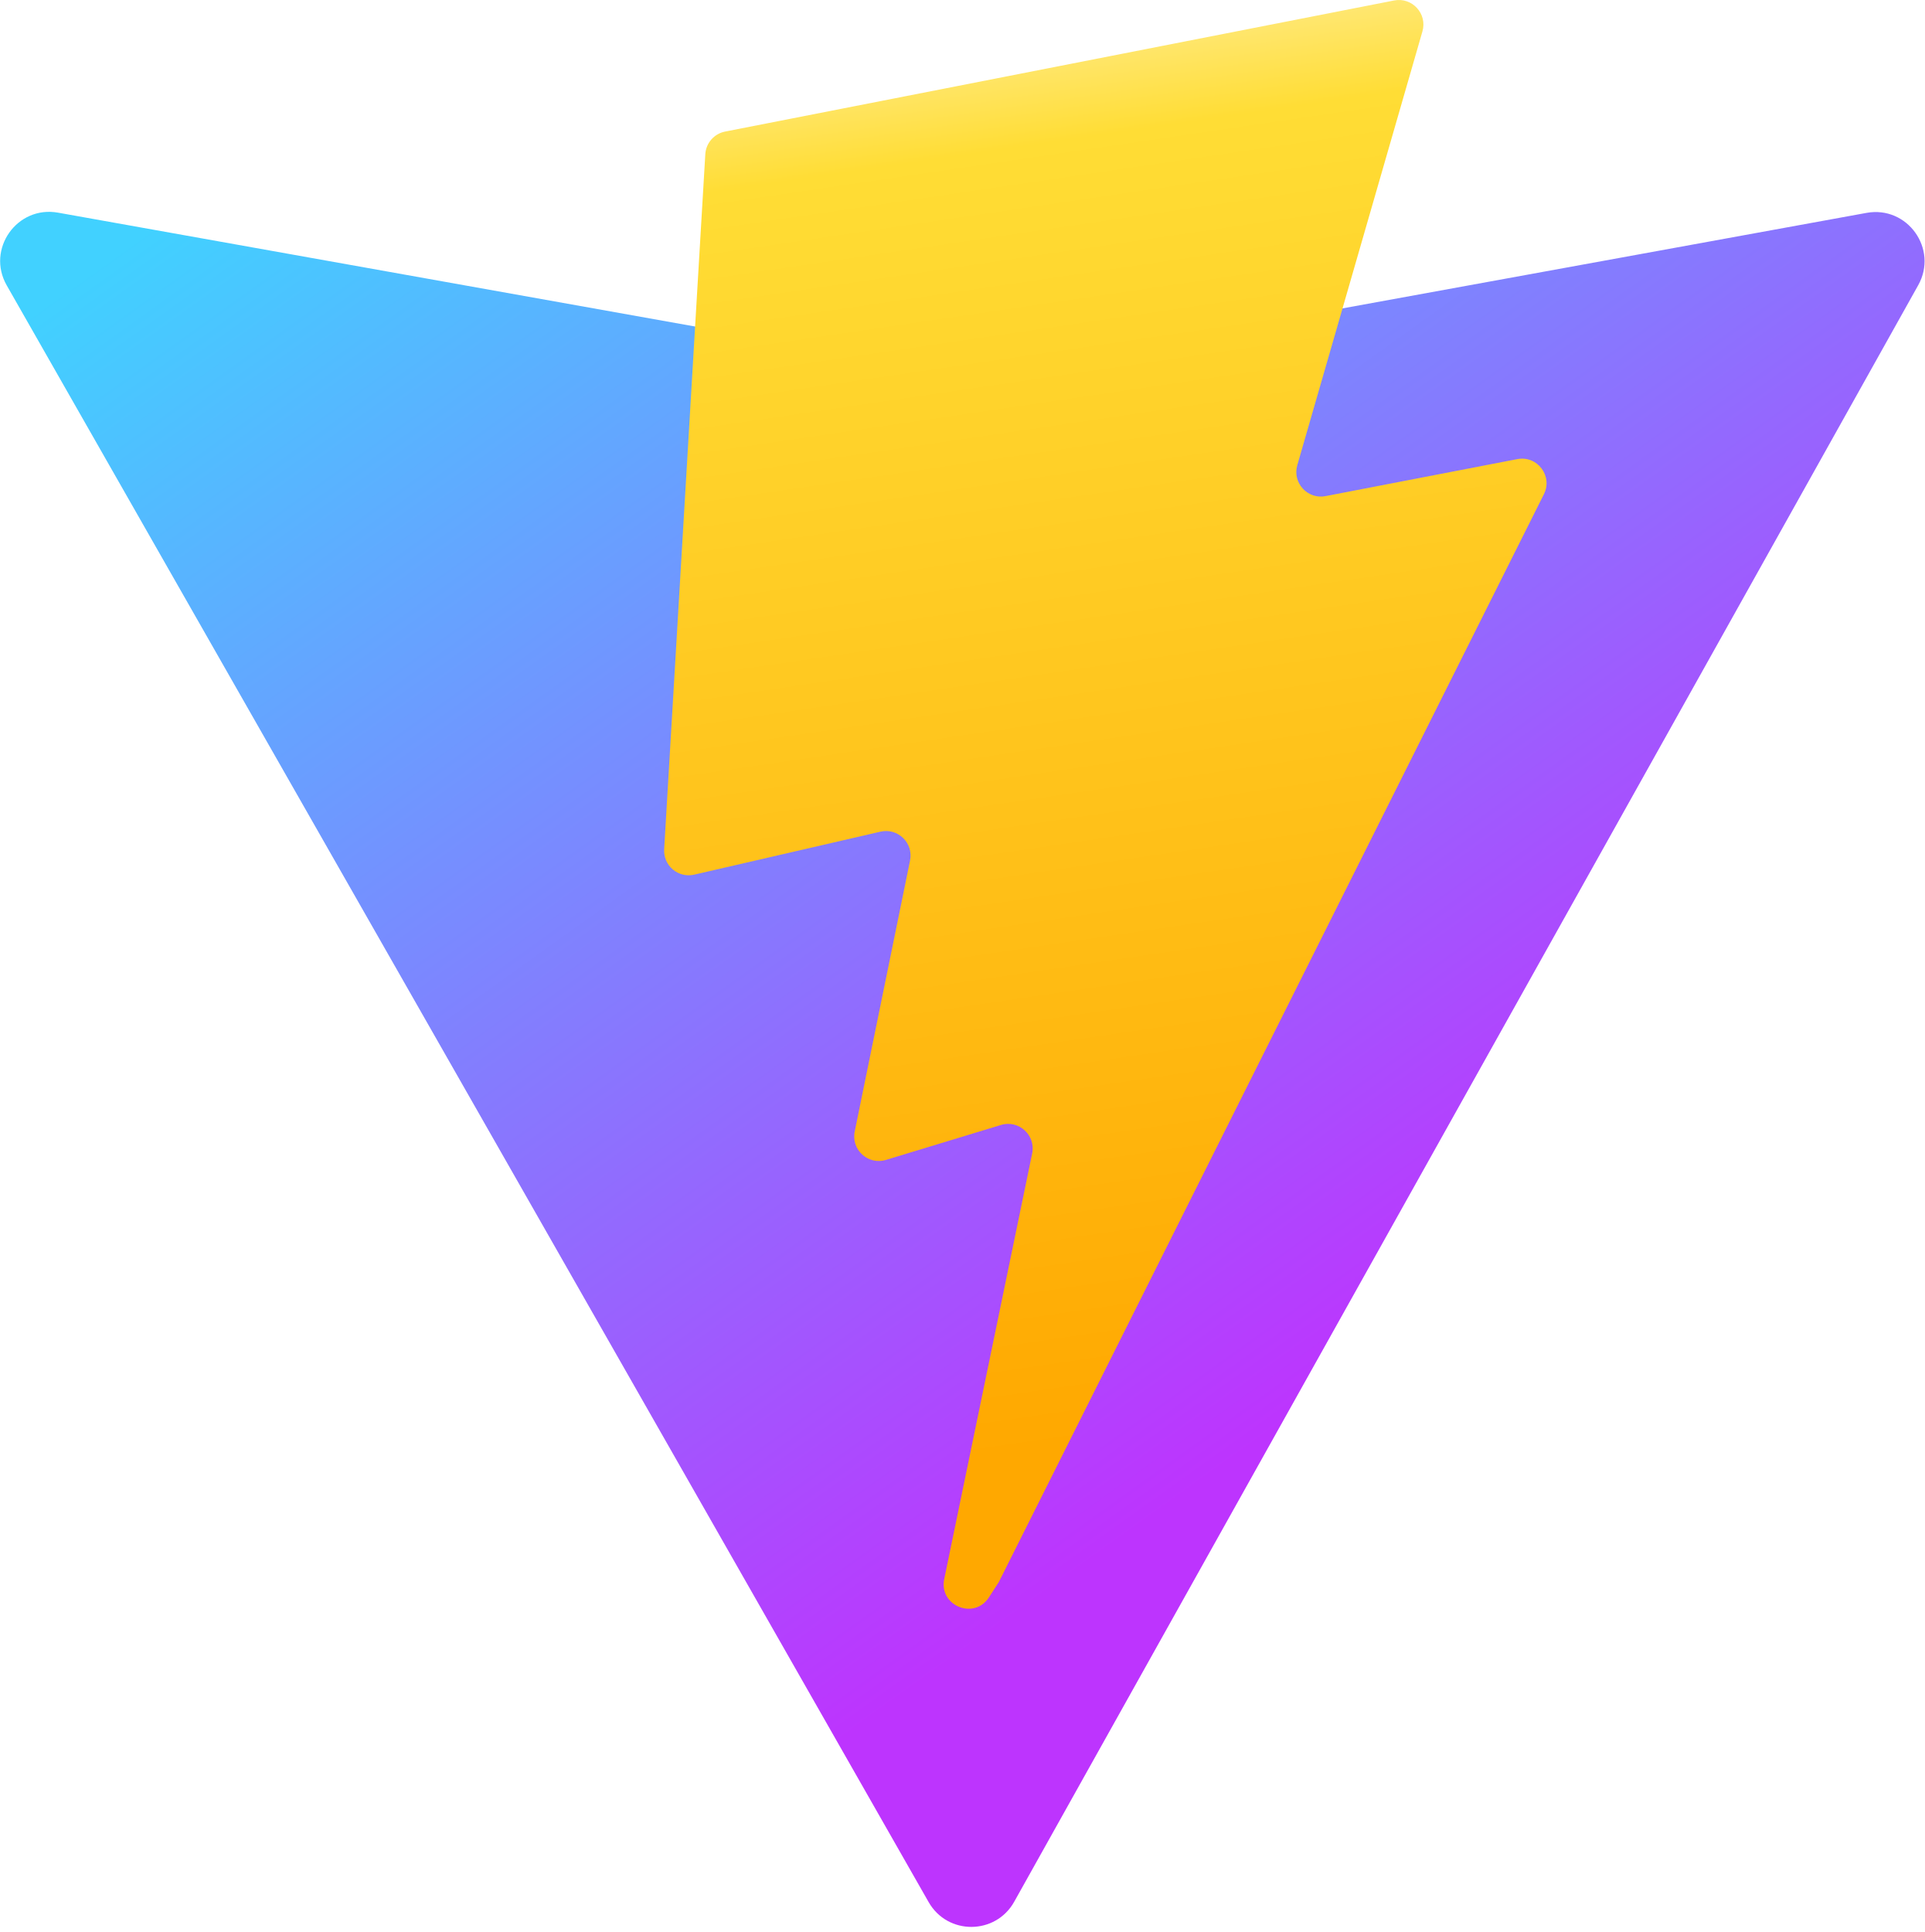
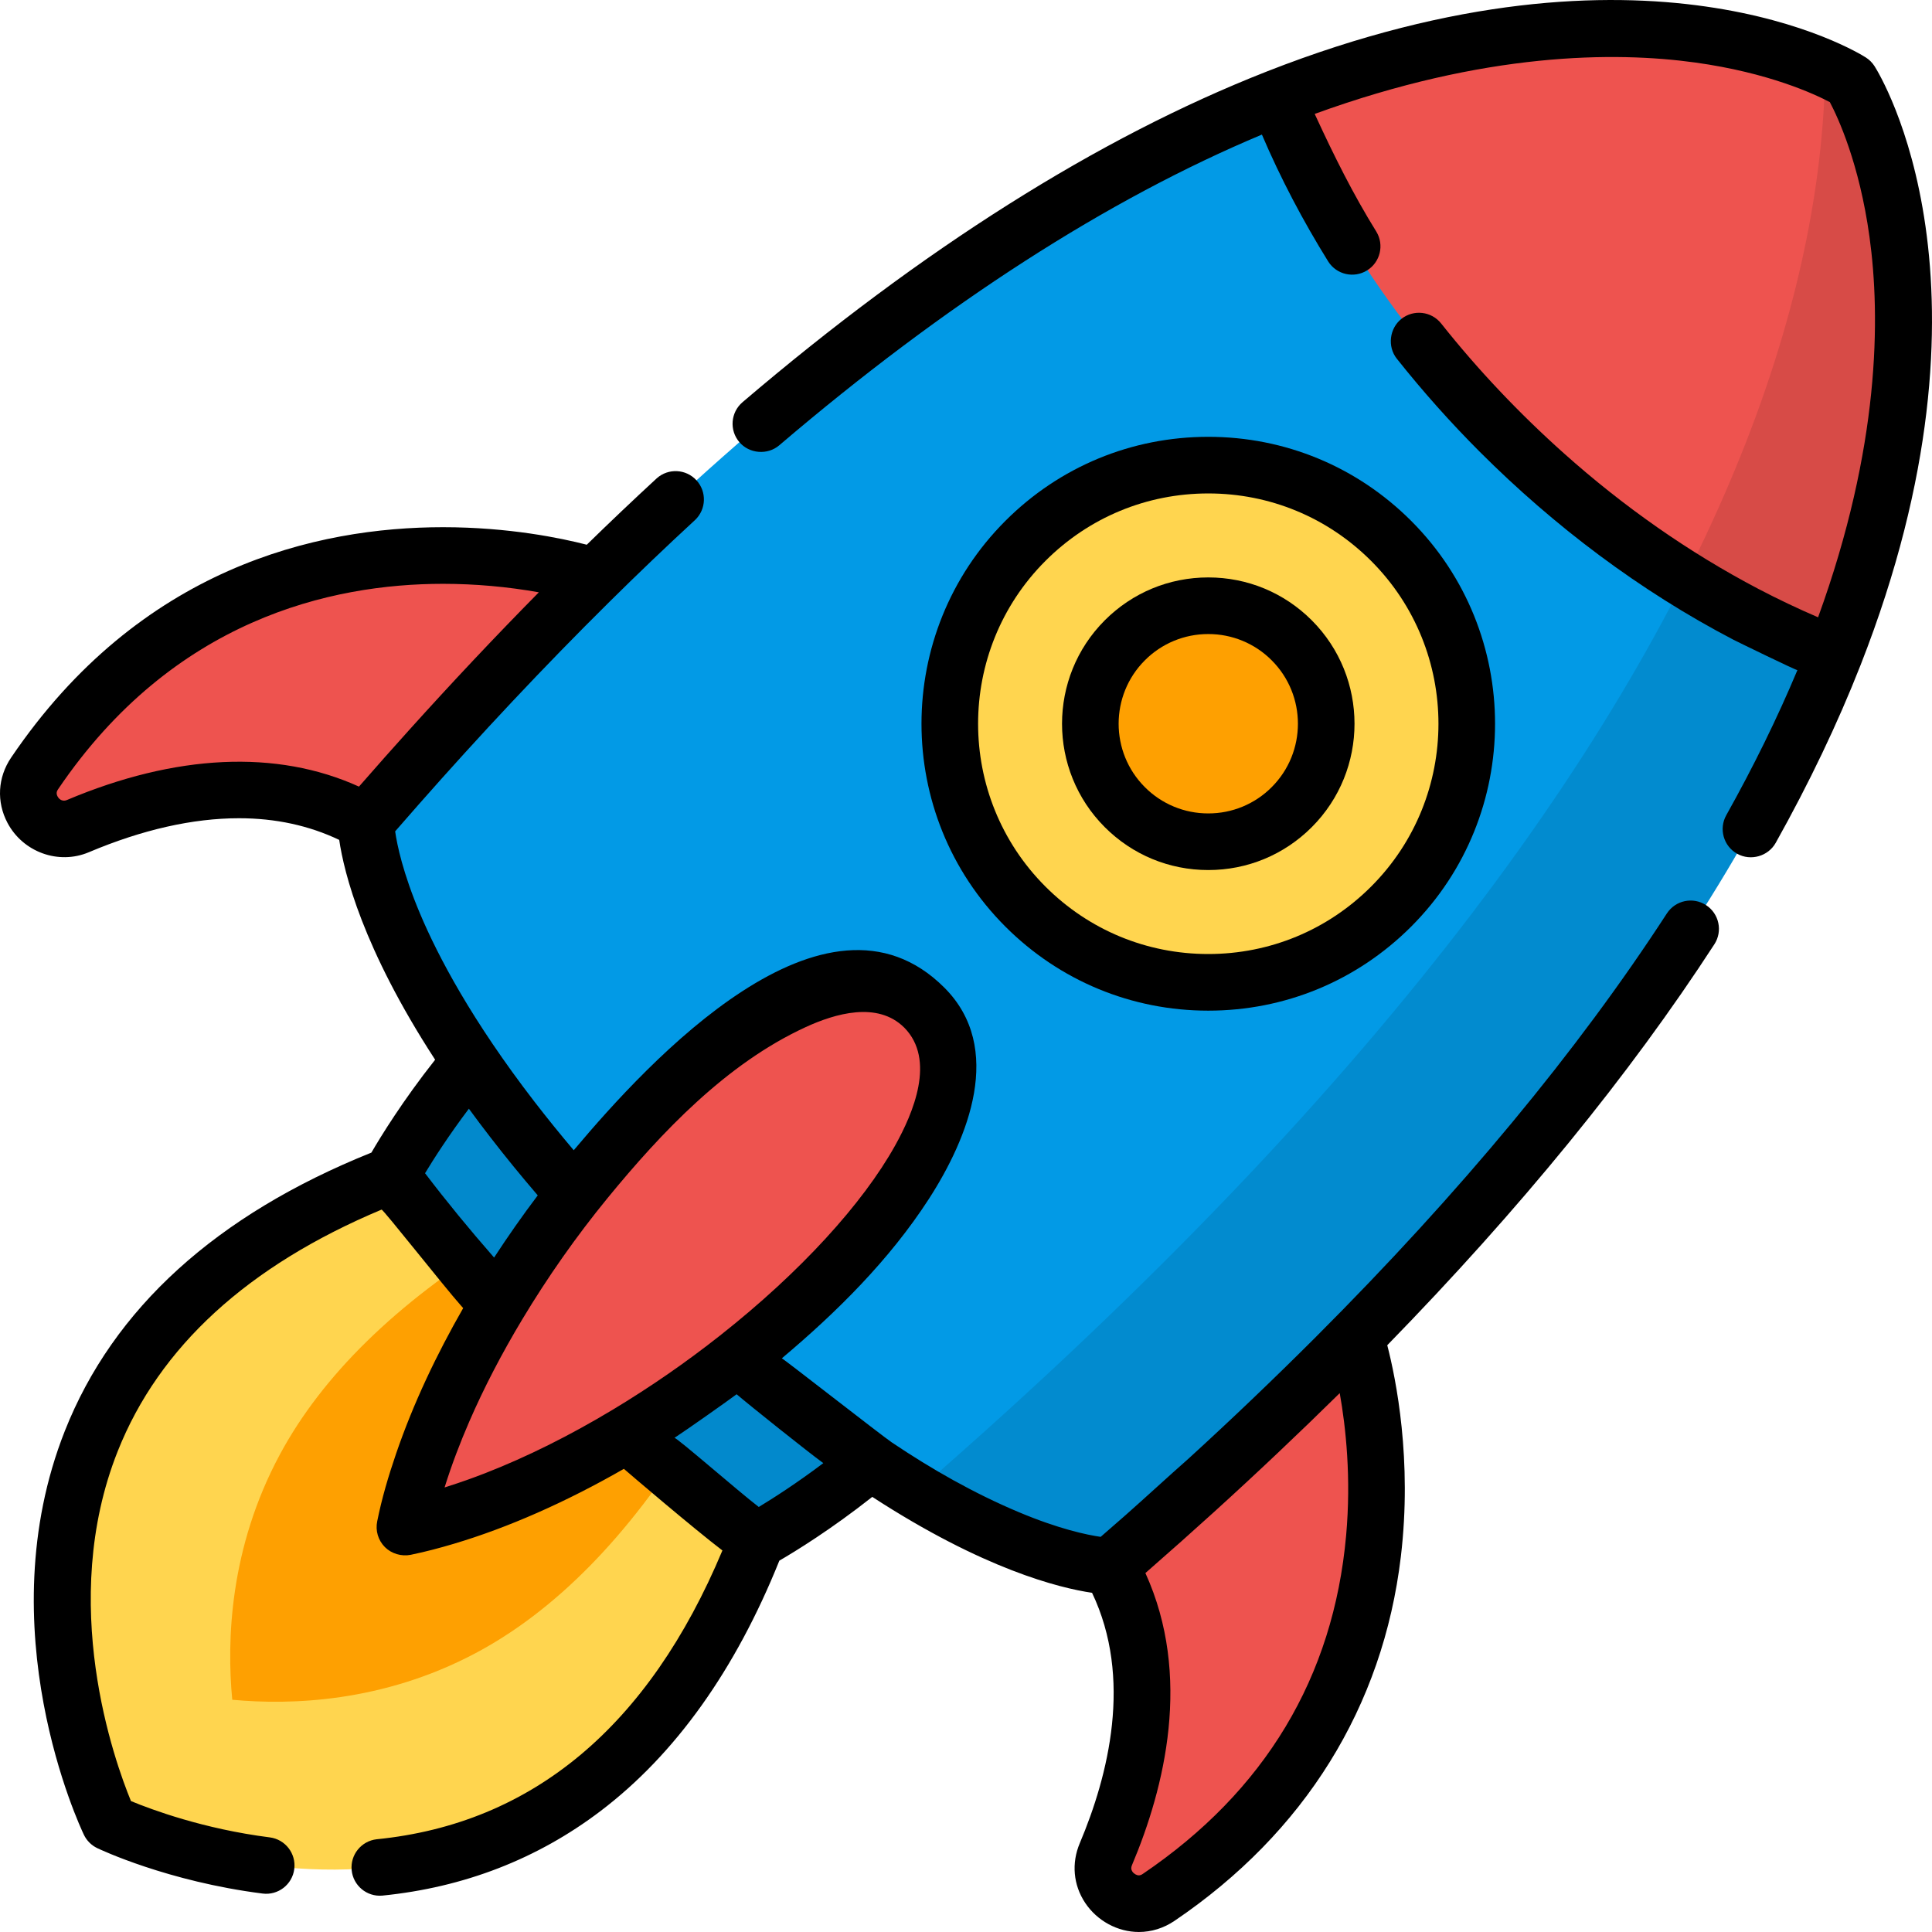
- <svg xmlns="http://www.w3.org/2000/svg" aria-hidden="true" role="img" class="iconify iconify--logos" width="31.88" height="32" preserveAspectRatio="xMidYMid meet" viewBox="0 0 256 257">
-   <defs>
-     <linearGradient id="IconifyId1813088fe1fbc01fb466" x1="-.828%" x2="57.636%" y1="7.652%" y2="78.411%">
-       <stop offset="0%" stop-color="#41D1FF" />
-       <stop offset="100%" stop-color="#BD34FE" />
-     </linearGradient>
-     <linearGradient id="IconifyId1813088fe1fbc01fb467" x1="43.376%" x2="50.316%" y1="2.242%" y2="89.03%">
-       <stop offset="0%" stop-color="#FFEA83" />
-       <stop offset="8.333%" stop-color="#FFDD35" />
-       <stop offset="100%" stop-color="#FFA800" />
-     </linearGradient>
-   </defs>
-   <path fill="url(#IconifyId1813088fe1fbc01fb466)" d="M255.153 37.938L134.897 252.976c-2.483 4.44-8.862 4.466-11.382.048L.875 37.958c-2.746-4.814 1.371-10.646 6.827-9.67l120.385 21.517a6.537 6.537 0 0 0 2.322-.004l117.867-21.483c5.438-.991 9.574 4.796 6.877 9.62Z" />
-   <path fill="url(#IconifyId1813088fe1fbc01fb467)" d="M185.432.063L96.44 17.501a3.268 3.268 0 0 0-2.634 3.014l-5.474 92.456a3.268 3.268 0 0 0 3.997 3.378l24.777-5.718c2.318-.535 4.413 1.507 3.936 3.838l-7.361 36.047c-.495 2.426 1.782 4.5 4.151 3.78l15.304-4.649c2.372-.72 4.652 1.36 4.15 3.788l-11.698 56.621c-.732 3.542 3.979 5.473 5.943 2.437l1.313-2.028l72.516-144.72c1.215-2.423-.88-5.186-3.54-4.672l-25.505 4.922c-2.396.462-4.435-1.77-3.759-4.114l16.646-57.705c.677-2.35-1.37-4.583-3.769-4.113Z" />
+ <svg xmlns="http://www.w3.org/2000/svg" viewBox="0 0 511.998 511.998" style="enable-background:new 0 0 511.998 511.998" xml:space="preserve">
+   <path style="fill:#ee534f" d="M157.663 152.725S65.319 122.063 9.196 204.934c-5.227 7.719 2.869 17.596 11.455 13.968 20.902-8.832 50.453-15.733 76.339-1.138 46.02 25.948 60.673-65.039 60.673-65.039zM359.272 354.333s30.662 92.344-52.209 148.467c-7.719 5.227-17.596-2.869-13.968-11.455 8.832-20.902 15.733-50.453 1.138-76.339-25.948-46.02 65.039-60.673 65.039-60.673z" />
+   <path style="fill:#ffd54f" d="M103.689 311.404c-132.306 51.363-74.653 171.557-74.653 171.557s120.194 57.654 171.557-74.653l-27.359-69.546-69.545-27.358z" />
+   <path style="fill:#fea001" d="M61.551 450.449c-1.495-15.653-.706-40.196 12.602-64.964 11.249-20.936 30.819-40.085 58.3-57.091l41.236 9.911 9.91 41.235c-17.167 27.74-36.522 47.42-57.703 58.629-24.538 12.986-48.874 13.738-64.345 12.28z" />
+   <path style="fill:#0289cc" d="M251.833 366.676c-21.986 25.895-51.24 41.632-51.24 41.632-15.627-11.532-32.947-26.274-51.788-45.115-18.842-18.842-33.584-36.161-45.115-51.788 0 0 15.736-29.254 41.632-51.24l106.511 106.511z" />
+   <path style="fill:#029ae6" d="m486.039 173.663.093-.231L444.01 67.987 338.564 25.864l-.231.093C275.376 50.695 194.139 105.275 96.99 217.763c0 0-.164 44.591 76.244 120.999s120.999 76.244 120.999 76.244C406.721 317.857 461.3 236.619 486.039 173.663z" />
+   <path style="fill:#ee534f" d="M397.549 114.447c27.192 27.192 57.957 47.084 88.584 58.985 38.524-98.254 4.337-151.905 4.337-151.905s-53.651-34.186-151.905 4.337c11.9 30.627 31.792 61.392 58.984 88.583z" />
+   <path style="opacity:.1;enable-background:new" d="m462.391 117.996.108-.267c15.531-39.614 20.859-72.963 21.21-99.622 4.476 1.968 6.76 3.421 6.76 3.421s34.186 53.65-4.338 151.906l-.093.231C461.3 236.621 406.72 317.858 294.232 415.007c0 0-18.199.063-51.262-19.806 128.42-111.485 190.963-204.784 219.421-277.205z" />
+   <circle style="fill:#ffd54f" cx="320.23" cy="191.757" r="68.532" />
+   <circle style="fill:#fea001" cx="320.23" cy="191.757" r="31.275" />
+   <path style="fill:#ee534f" d="M107.342 404.654c73.157-15.363 169.879-105.422 137.651-137.651s-122.287 64.493-137.651 137.651z" />
+   <path d="M320.203 267.833c20.311 0 39.406-7.909 53.766-22.27 29.646-29.647 29.646-77.885 0-107.532-14.361-14.362-33.456-22.27-53.766-22.27-20.31 0-39.405 7.909-53.765 22.27-29.646 29.647-29.646 77.885 0 107.532 14.362 14.361 33.457 22.27 53.765 22.27zm-43.152-119.191c11.526-11.526 26.853-17.875 43.153-17.875 16.302 0 31.627 6.348 43.154 17.875 23.795 23.795 23.795 62.513 0 86.309-11.526 11.526-26.853 17.874-43.154 17.874-16.301 0-31.626-6.348-43.153-17.874-23.796-23.795-23.796-62.513 0-86.309z" />
+   <path d="M320.204 230.57c10.357 0 20.093-4.033 27.417-11.356 15.117-15.118 15.117-39.717 0-54.835-7.323-7.323-17.061-11.356-27.417-11.356-10.358 0-20.094 4.033-27.418 11.356-15.117 15.118-15.117 39.717 0 54.835 7.324 7.323 17.062 11.356 27.418 11.356zM303.4 174.991a23.609 23.609 0 0 1 16.806-6.961 23.608 23.608 0 0 1 16.805 6.961c9.267 9.266 9.267 24.344 0 33.611a23.608 23.608 0 0 1-16.805 6.961 23.609 23.609 0 0 1-16.806-6.961c-9.268-9.267-9.268-24.345 0-33.611z" />
+   <path d="M335.759 18.93c-.013.005-.027.008-.041.014l-.16.065c-44.458 17.47-91.151 46.936-138.785 87.579a7.504 7.504 0 0 0-.837 10.579c2.647 3.102 7.48 3.483 10.578.837 43.962-37.511 86.933-65.174 127.902-82.336 4.977 11.647 10.91 22.899 17.591 33.658a7.504 7.504 0 0 0 12.746-7.921c-6.127-9.858-11.22-20.108-16.073-30.629-.014-.03-.264-.589-.27-.587 45.171-16.419 79.572-16.562 100.848-13.619 19.489 2.695 31.652 8.374 35.671 10.498 2.138 4.046 7.808 16.204 10.501 35.675 2.942 21.276 2.799 55.676-13.619 100.849a227.286 227.286 0 0 1-15.776-7.503c-18.612-9.755-35.896-21.946-51.562-35.937-11.804-10.54-22.714-22.029-32.553-34.427a7.504 7.504 0 0 0-10.542-1.213c-3.137 2.489-3.773 7.316-1.212 10.543a289.823 289.823 0 0 0 22.044 24.734c19.672 19.659 42.358 36.791 67.129 49.728.868.454 16.907 8.272 16.992 8.068-5.279 12.604-11.605 25.508-18.852 38.454a7.506 7.506 0 0 0 2.883 10.213c3.573 2 8.217.682 10.213-2.882 8.853-15.817 16.395-31.605 22.384-46.848l.094-.231c.007-.017.011-.035.018-.052.004-.011.011-.02.015-.031 39.463-100.65 5.158-156.355 3.68-158.677a7.518 7.518 0 0 0-2.296-2.296c-2.321-1.48-58.027-35.783-158.677 3.68-.011.003-.022.01-.034.015zM110.848 213.31c16.299-18.502 33.162-36.514 50.694-53.852a883.492 883.492 0 0 1 22.692-21.687 7.505 7.505 0 0 0-10.167-11.038 888.035 888.035 0 0 0-18.567 17.624c-6.769-1.746-20.632-4.644-38.085-4.644-33.357 0-80.291 10.591-114.463 61.051-3.563 5.261-3.923 11.737-.96 17.321 4.09 7.711 13.487 11.172 21.549 7.766 14.151-5.979 27.542-9.01 39.807-9.01 9.652 0 18.564 1.93 26.548 5.741 1.274 8.678 6.224 28.747 25.419 58.256-8.597 10.878-14.396 20.325-16.889 24.612-41.071 16.5-68.404 41.301-81.241 73.759-20.681 52.29 3.993 104.824 5.053 107.035a7.502 7.502 0 0 0 3.522 3.521c.75.36 18.666 8.848 43.837 12.045a7.503 7.503 0 1 0 1.89-14.888c-17.545-2.228-31.374-7.379-36.777-9.619-4.314-10.462-19.478-52.507-3.522-92.695 10.985-27.667 34.497-49.195 69.928-64.05.383-.161 16.579 20.426 21.01 25.4.208.234.414.469.622.702-7.033 12.278-13.174 25.133-17.765 38.53l-.044.128c-1.993 5.828-3.763 11.788-4.971 17.832a7.504 7.504 0 0 0 2.037 6.848c1.753 1.753 4.424 2.536 6.849 2.038.038-.008.076-.018.114-.025 3.837-.792 7.577-1.783 11.328-2.902 14.288-4.254 29.592-10.987 45.044-19.855l.162.143c1.328 1.175 18.428 15.76 25.944 21.491-19.55 46.667-50.359 72.409-91.637 76.536a7.504 7.504 0 0 0 1.493 14.932c21.646-2.164 41.108-9.704 57.846-22.411 19.807-15.038 35.734-37.369 47.388-66.359 4.28-2.488 13.736-8.291 24.628-16.898 29.487 19.18 49.551 24.139 58.24 25.418 10.808 22.643 4.347 48.373-3.253 66.357-2.24 5.302-1.723 11.062 1.421 15.803 3.16 4.767 8.614 7.729 14.235 7.73 3.328 0 6.589-1.018 9.432-2.942 34.512-23.373 55.259-56.75 59.998-96.519 3.054-25.638-1.278-47.045-3.599-56.038 35.182-36.074 64.2-71.624 86.684-106.252a7.503 7.503 0 0 0-2.207-10.38 7.502 7.502 0 0 0-10.379 2.207c-23.63 36.394-54.724 73.904-92.834 112.047-.223.223-.442.445-.665.667a1038.594 1038.594 0 0 1-33.246 31.746c-5.633 4.97-11.144 10.076-16.773 15.051a1261.308 1261.308 0 0 1-6.53 5.698c-3.626-.518-11.031-2.052-21.796-6.587-11.792-4.967-22.961-11.32-33.569-18.453-2.603-1.75-28.983-22.397-29.133-22.271 14.607-12.276 28.533-26.108 38.938-42.193 10.445-16.146 20.143-40.032 4.136-56.041-31.492-31.492-78.553 19.736-97.884 42.696-.112.133-.224.261-.336.395a373.497 373.497 0 0 1-10.426-12.891c-16.569-21.511-25.528-38.476-30.308-49.823-4.544-10.788-6.076-18.201-6.591-21.794a1150.57 1150.57 0 0 1 6.129-7.009zm245.891 193.578c-3.364 37.594-21.503 67.785-53.914 89.735-.359.243-.691.361-1.017.361-.62 0-1.33-.417-1.727-1.014-.347-.524-.378-1.023-.105-1.67 8.698-20.586 15.979-50.162 3.566-77.43.271-.237.537-.473.808-.709 11.628-10.157 23.081-20.52 34.289-31.139a1103.427 1103.427 0 0 0 16.403-15.832c1.622 9.086 3.061 22.442 1.697 37.698zM129.987 301.43a380.701 380.701 0 0 0 12.206 14.982c.106.124.209.248.316.372a287.946 287.946 0 0 0-11.566 16.479c-.122-.14-.247-.279-.368-.418-6.19-7.079-12.164-14.35-17.86-21.833l-.073-.098c2.319-3.83 6.276-10.016 11.615-17.1a347.607 347.607 0 0 0 5.641 7.501l.089.115zm30.993 16.108c14.349-17.532 31.607-35.726 52.522-45.34 7.749-3.562 19.02-6.932 26.114.111.013.013.028.024.047.043 8.355 8.5 2.371 22.589-2.46 31.247-8.6 15.412-25.052 33.496-46.352 50.301a273.484 273.484 0 0 1-28.429 19.661c-11.499 6.916-22.904 12.583-33.802 16.831l-.121.047a164.09 164.09 0 0 1-9.756 3.452c-.309.098-.62.202-.927.298.023-.075.049-.151.073-.226 1.837-5.863 4.033-11.603 6.475-17.239 3.841-8.845 8.557-17.957 14.08-27.141 6.679-11.114 14.24-21.909 22.536-32.045zm57.207 70.206c-7.084 5.341-13.271 9.297-17.1 11.615l-.104-.078c-4.967-3.778-21.832-18.505-22.253-18.231 3.261-2.123 14.236-9.871 16.483-11.562 3.435 2.945 18.726 15.157 22.974 18.256zM17.7 212.025c-.994.419-1.959-.044-2.451-.974-.443-.836-.164-1.441.129-1.874 30.482-45.011 72.313-54.459 102.037-54.459a145.68 145.68 0 0 1 25.387 2.249c-11.721 11.874-23.151 24.036-34.318 36.43-4.28 4.751-8.525 9.533-12.73 14.351l-.625.711c-21.779-9.897-48.603-8.613-77.429 3.566z" />
</svg>
